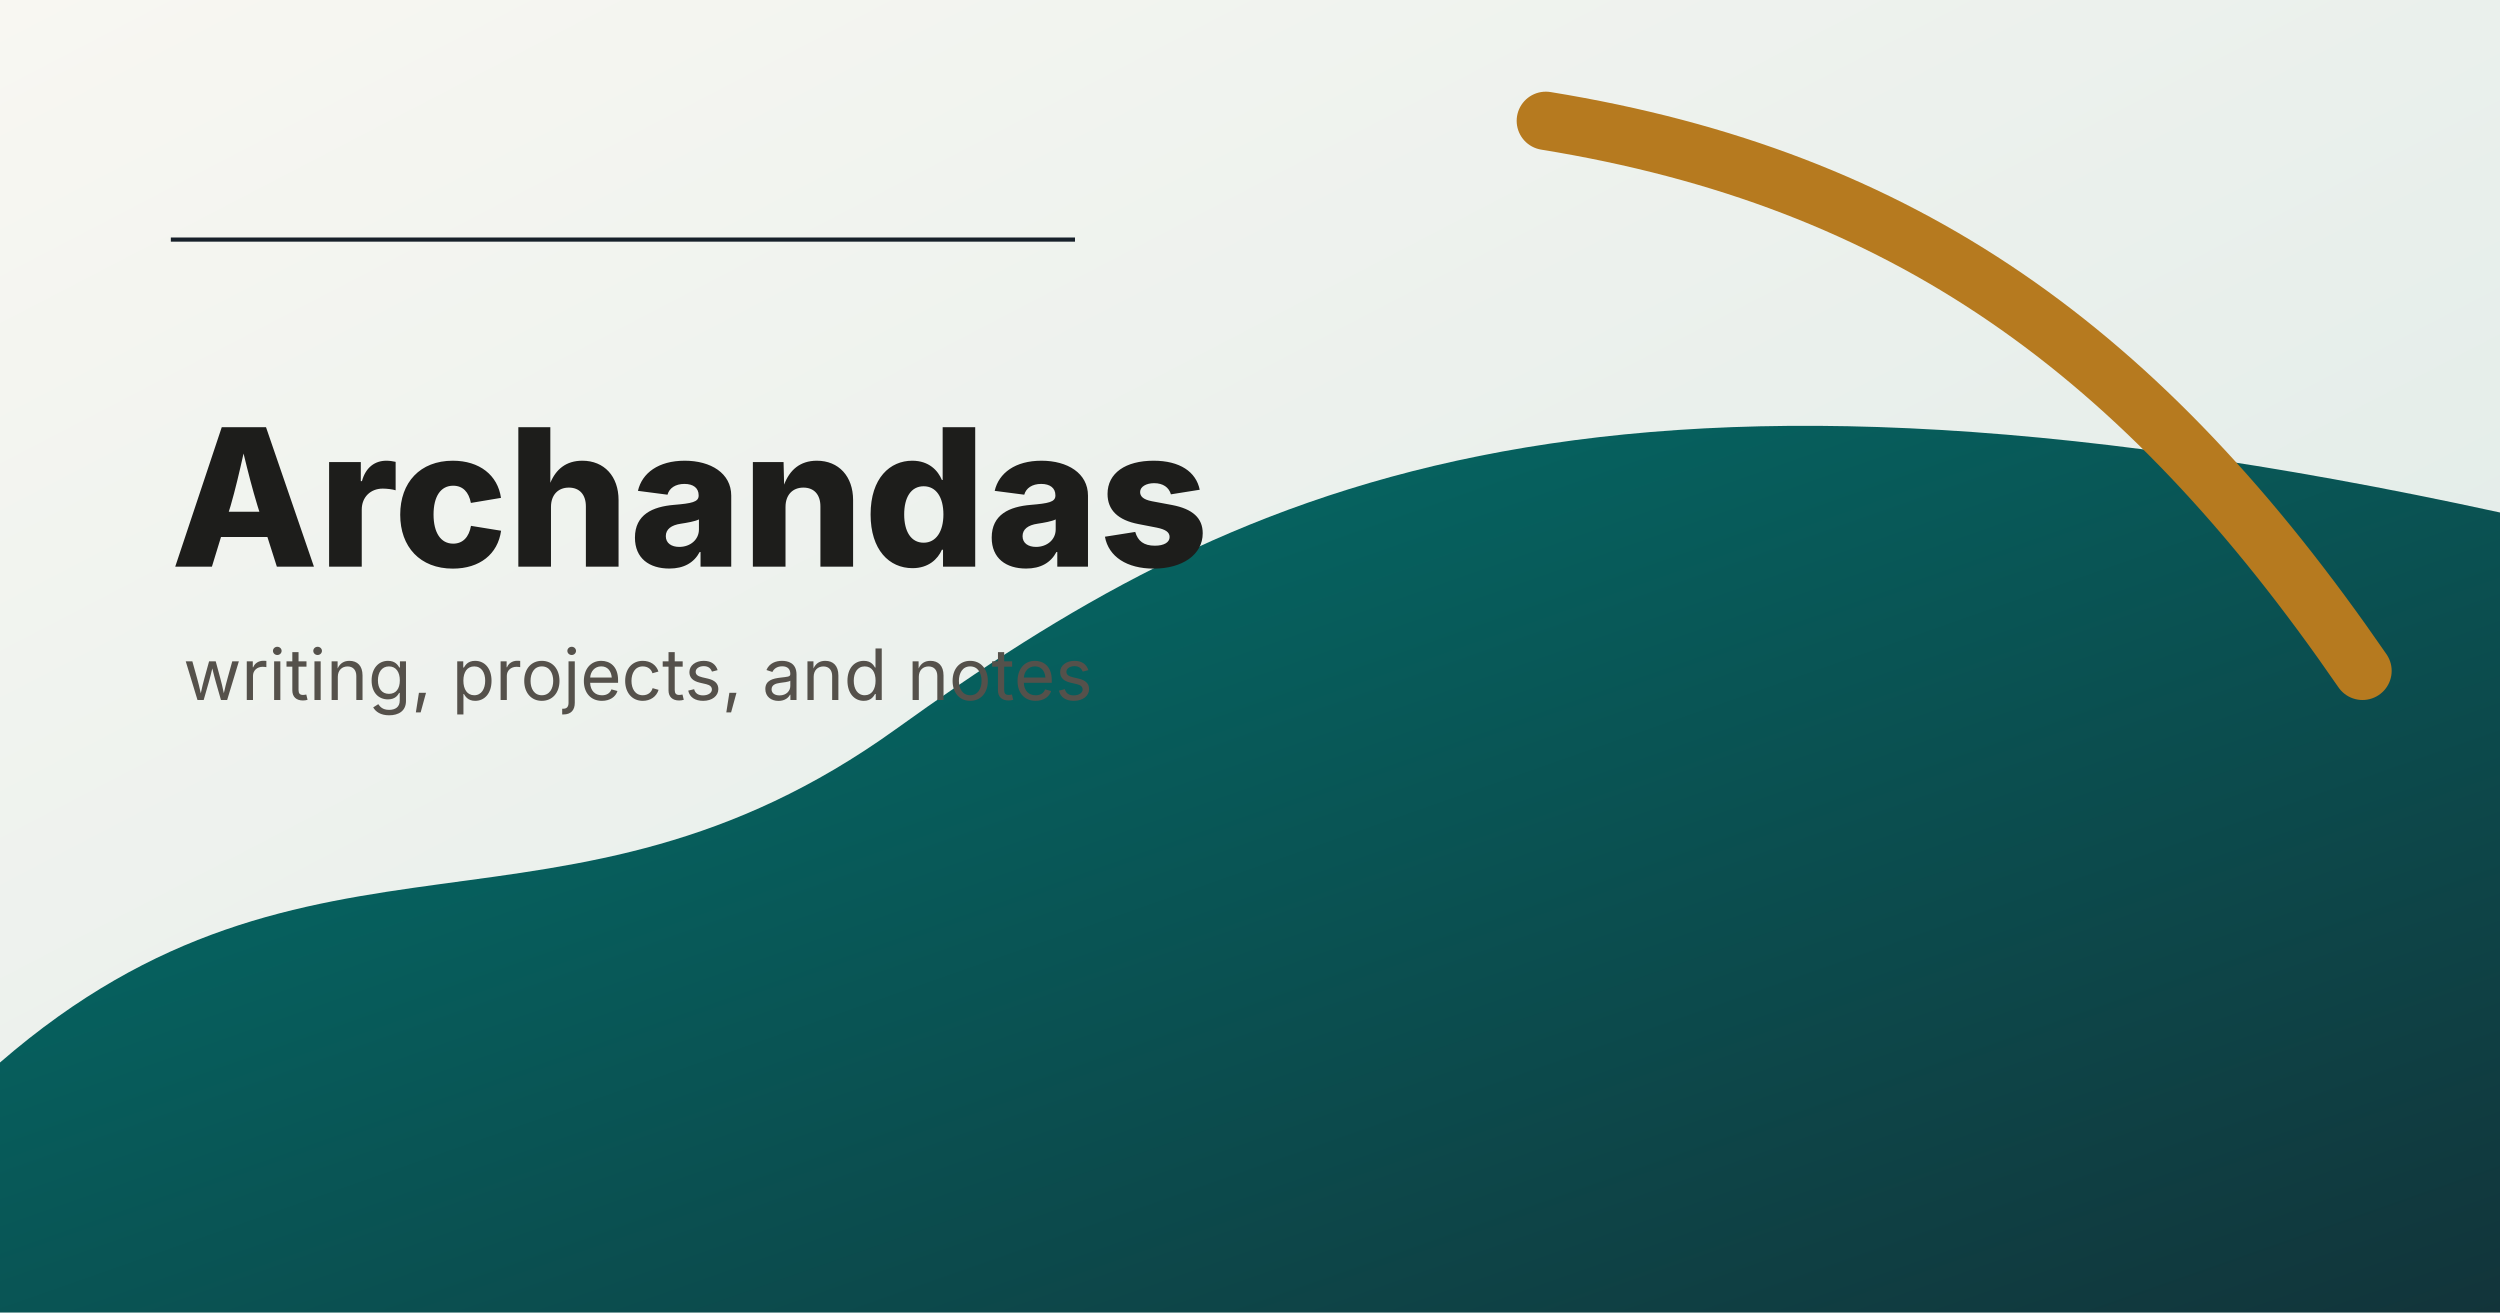
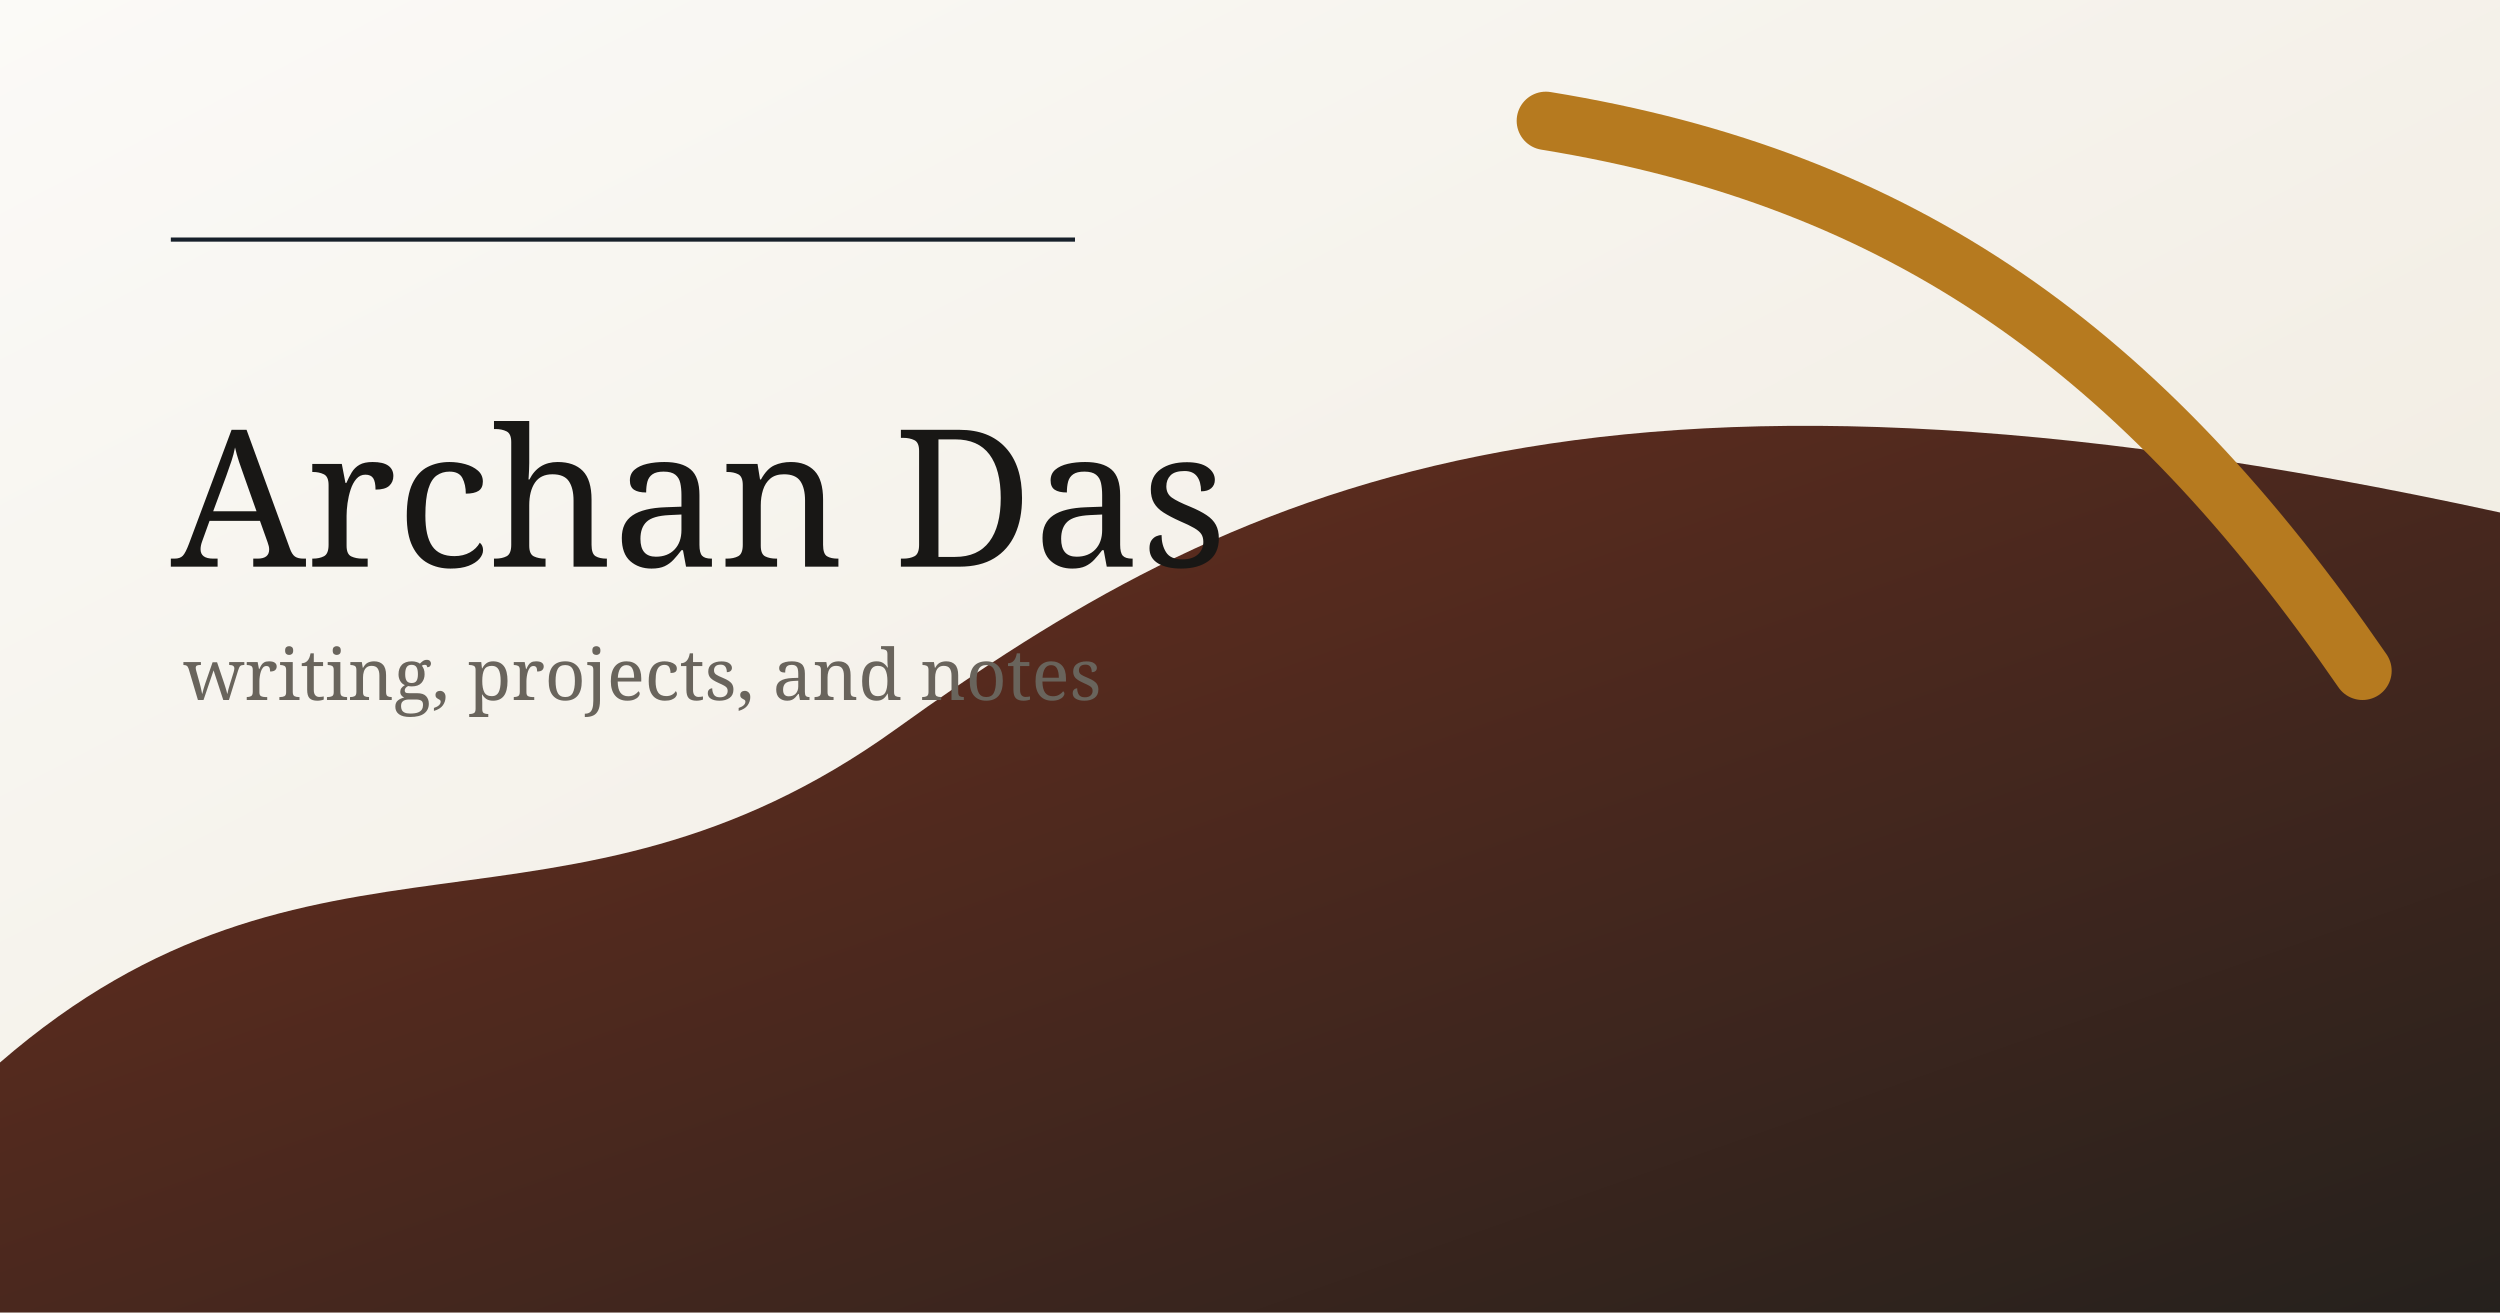
<svg xmlns="http://www.w3.org/2000/svg" width="1200" height="630" viewBox="0 0 1200 630" role="img" aria-labelledby="title desc">
  <defs>
    <linearGradient id="bg" x1="0" x2="1" y1="0" y2="1">
-       <stop stop-color="#f8f7f2" />
-       <stop offset="1" stop-color="#dce9e6" />
+       <stop stop-color="#fbfaf7" />
+       <stop offset="1" stop-color="#eee8dc" />
    </linearGradient>
    <linearGradient id="teal" x1="0" x2="1" y1="0" y2="1">
-       <stop stop-color="#00756f" />
-       <stop offset="1" stop-color="#12343a" />
+       <stop stop-color="#6f2f1f" />
+       <stop offset="1" stop-color="#25211d" />
    </linearGradient>
  </defs>
  <rect width="1200" height="630" fill="url(#bg)" />
  <path d="M0 510 C 150 380, 270 465, 430 350 S 760 150, 1200 246 V630 H0 Z" fill="url(#teal)" />
  <path d="M742 58 C 914 86, 1028 168, 1134 322" fill="none" stroke="#b67a1f" stroke-width="28" stroke-linecap="round" />
  <path d="M82 115 H516" stroke="#17202a" stroke-width="2" />
-   <text x="82" y="272" fill="#1d1d1b" font-family="Inter, Arial, sans-serif" font-size="92" font-weight="800">Archandas</text>
-   <text x="88" y="336" fill="#55514b" font-family="Inter, Arial, sans-serif" font-size="34">writing, projects, and notes</text>
+   <text x="82" y="272" fill="#181715" font-family="Georgia, serif" font-size="92">Archan Das</text>
+   <text x="88" y="336" fill="#69645c" font-family="Georgia, serif" font-size="34">writing, projects, and notes</text>
</svg>
